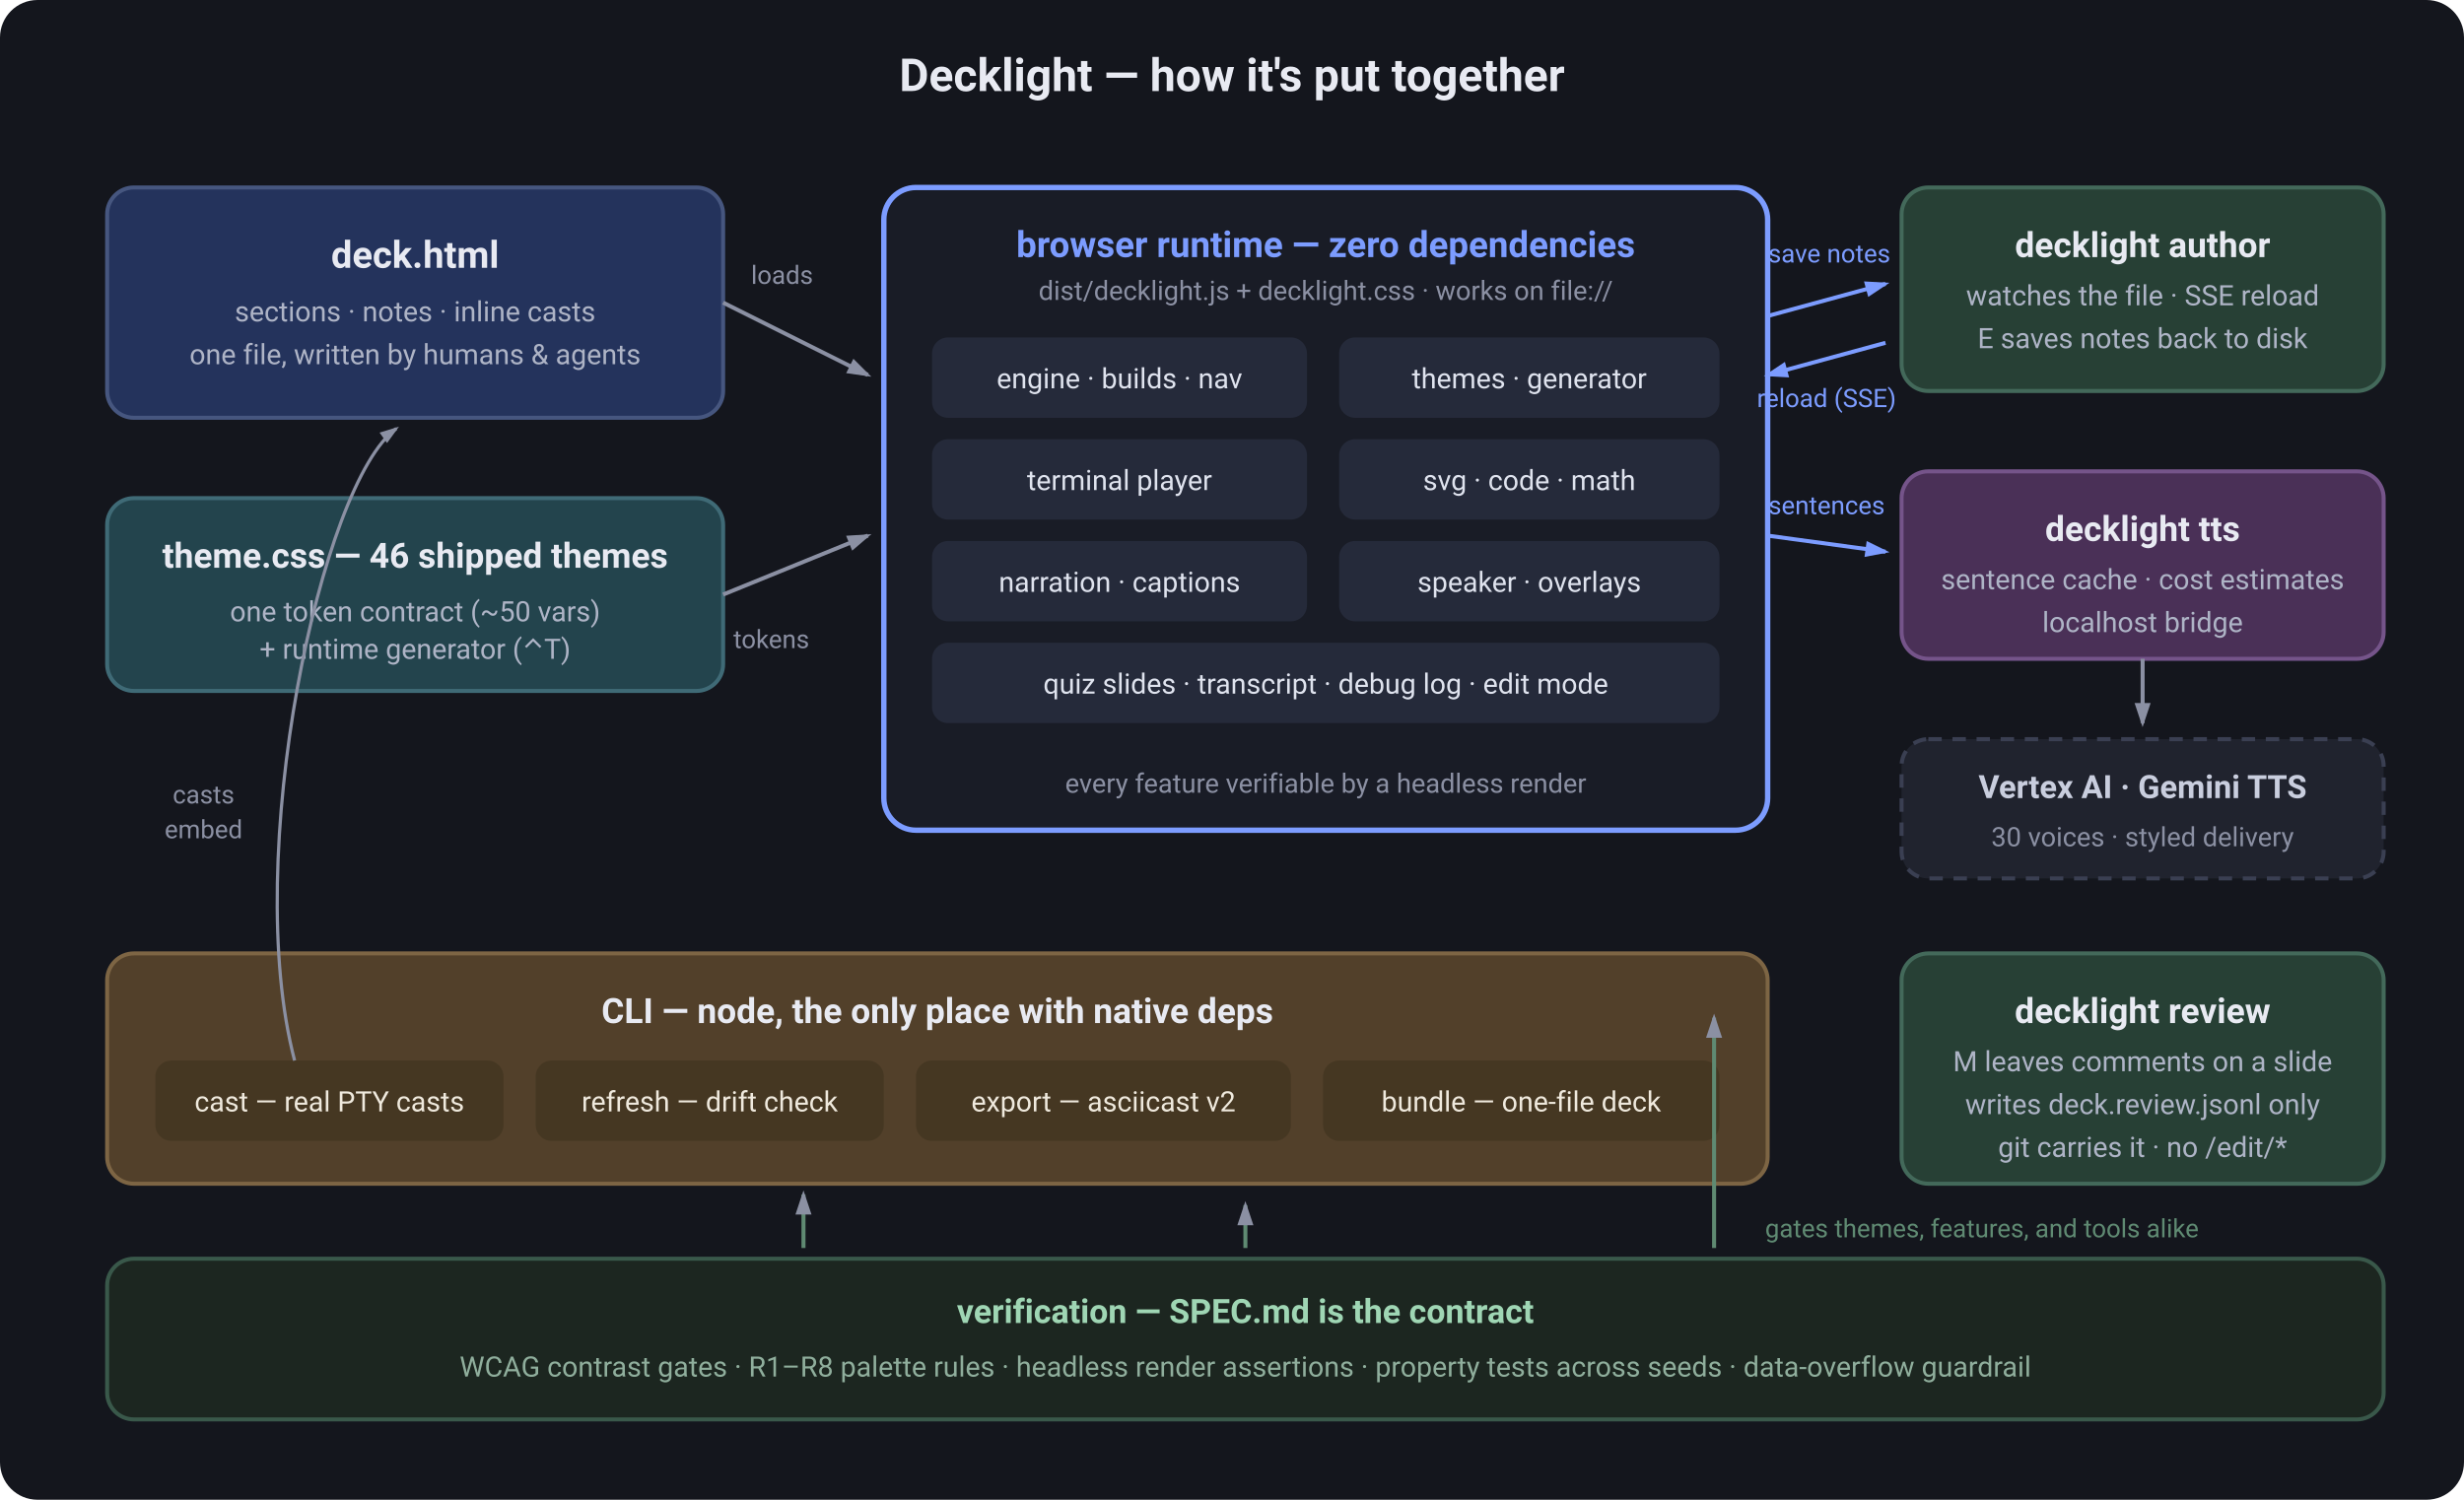
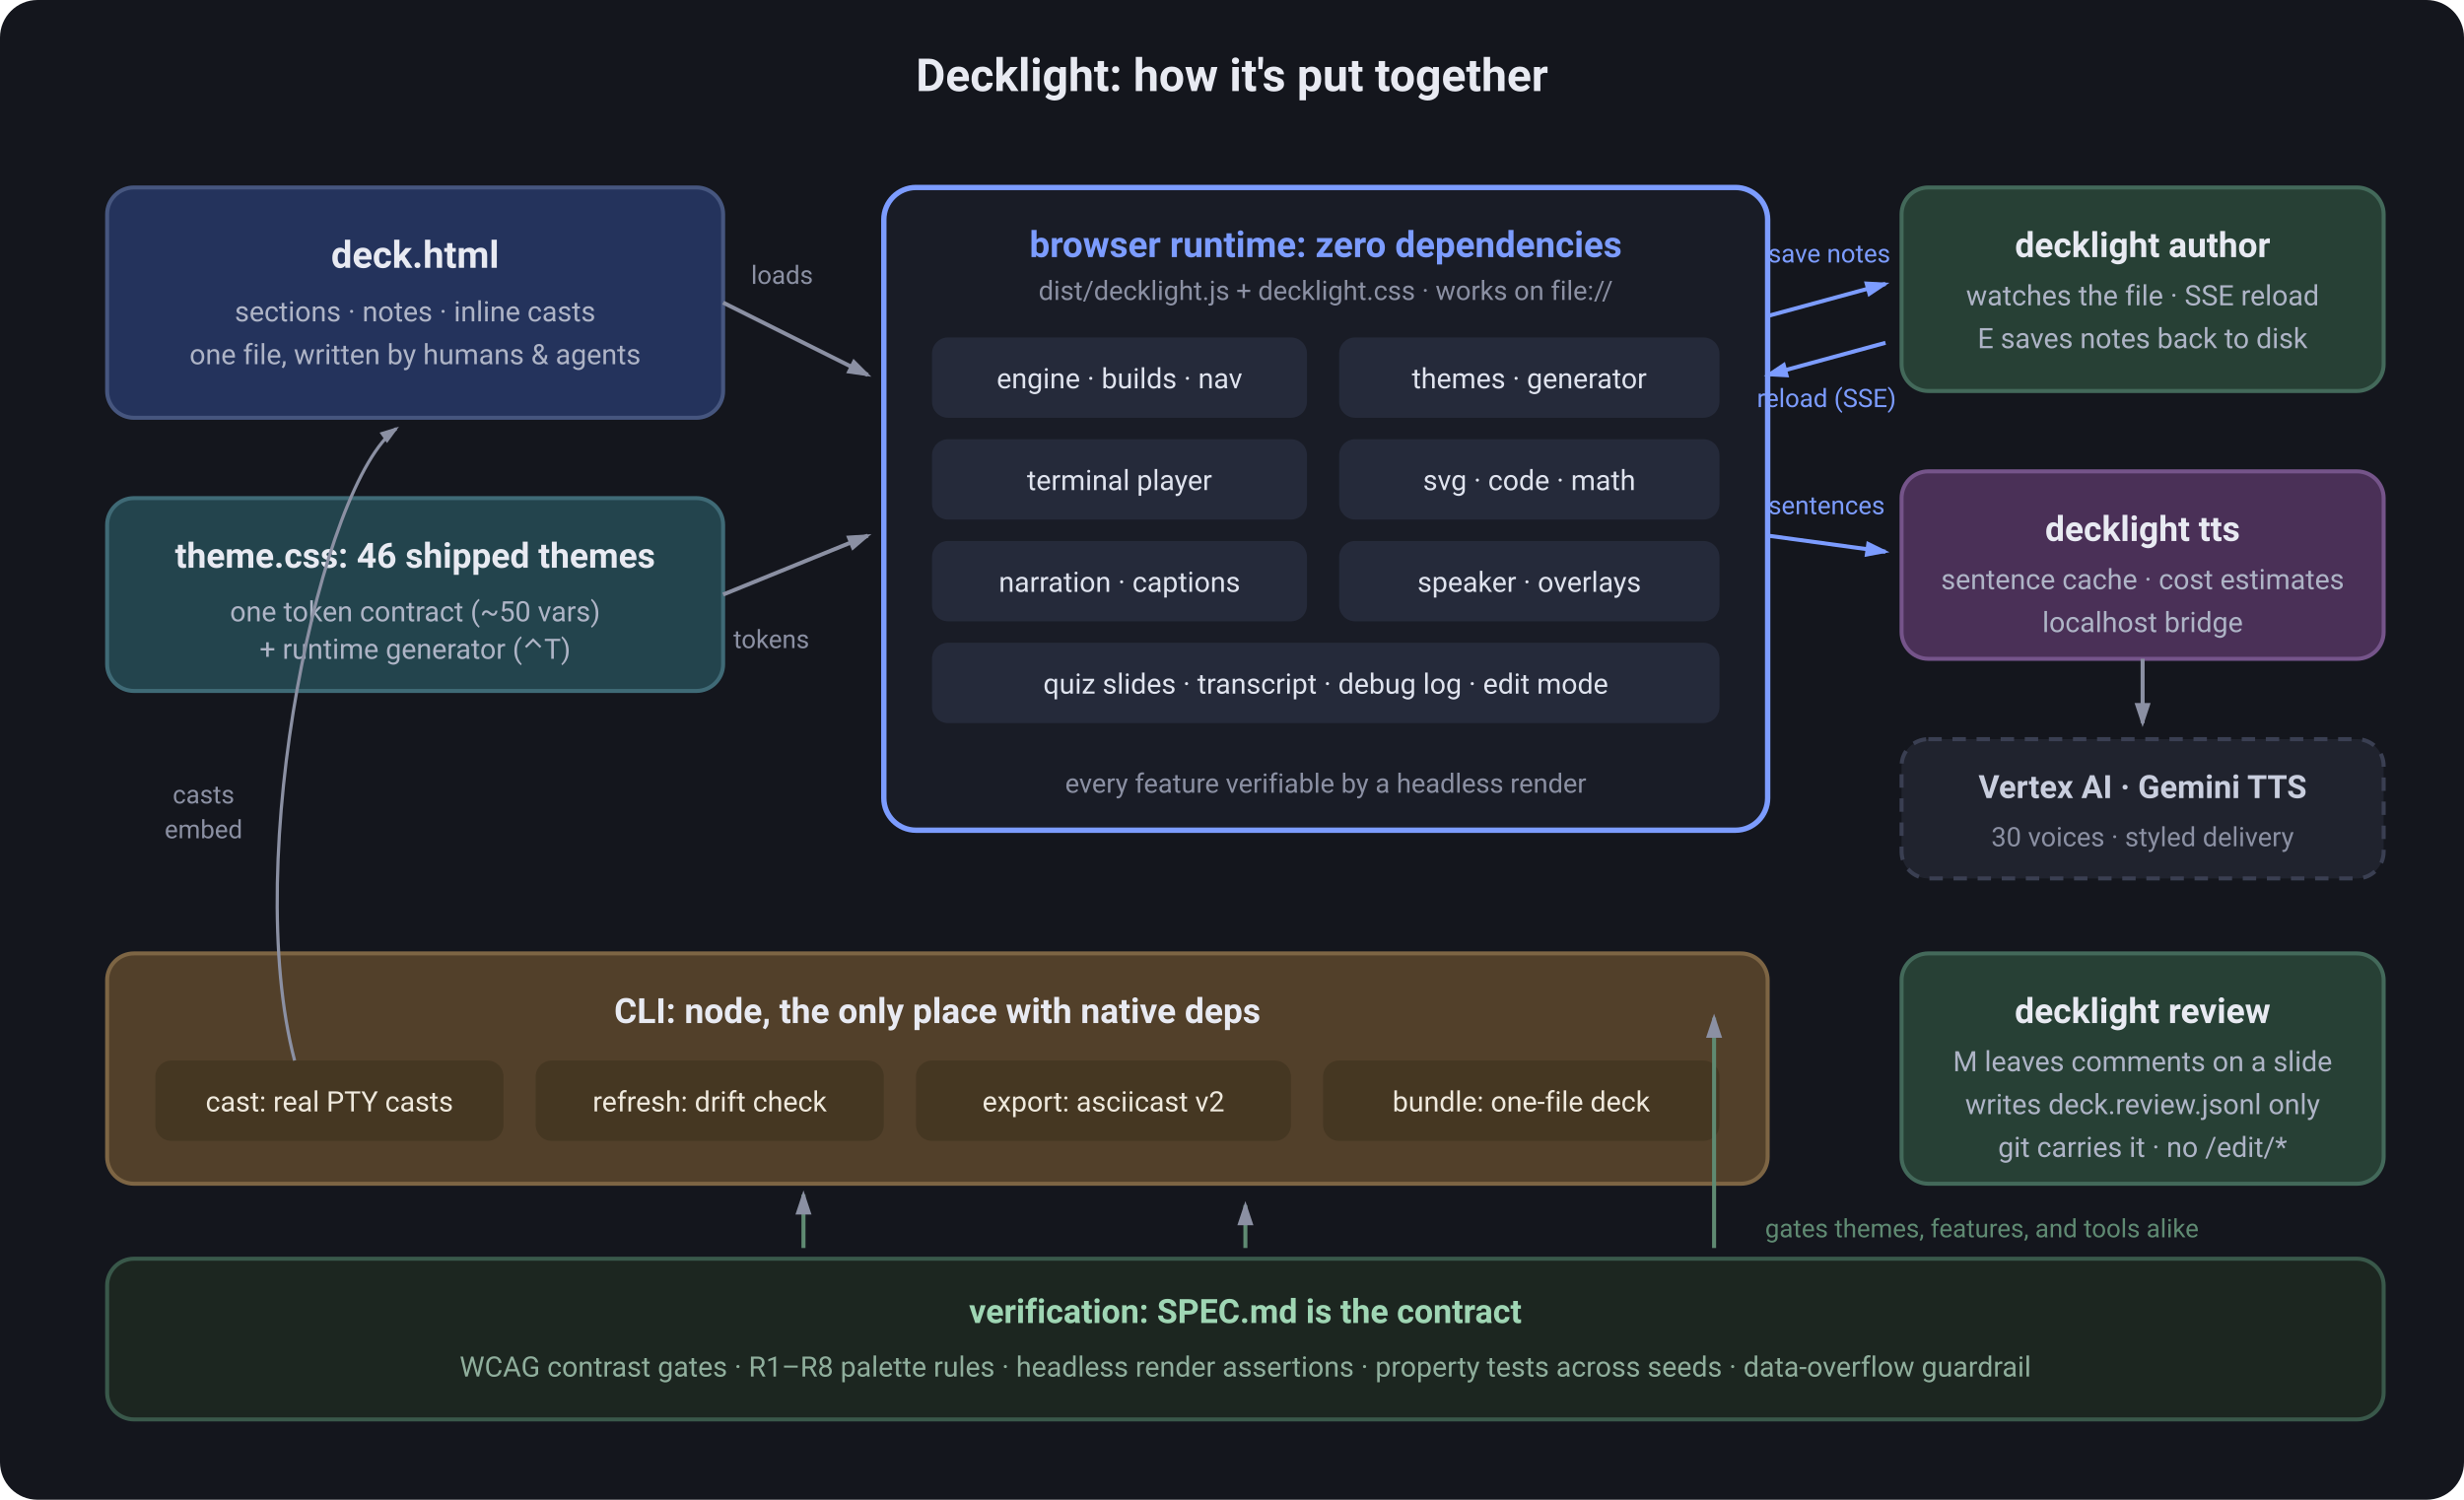
<svg xmlns="http://www.w3.org/2000/svg" viewBox="0 0 920 560" font-family="-apple-system, 'Segoe UI', Roboto, Helvetica, sans-serif">
  <defs>
    <marker id="arr" markerWidth="6" markerHeight="4" refX="5" refY="2" orient="auto">
      <polygon points="0 0, 6 2, 0 4" fill="#8b90a3" />
    </marker>
    <marker id="arrb" markerWidth="6" markerHeight="4" refX="5" refY="2" orient="auto">
      <polygon points="0 0, 6 2, 0 4" fill="#7c9cff" />
    </marker>
  </defs>
  <rect x="0" y="0" width="920" height="560" rx="14" fill="#14161d" />
-   <text x="460" y="34" text-anchor="middle" font-size="17" font-weight="700" fill="#e8eaf2">Decklight — how it's put together</text>
+   <text x="460" y="34" text-anchor="middle" font-size="17" font-weight="700" fill="#e8eaf2">Decklight: how it's put together</text>
  <rect x="40" y="70" width="230" height="86" rx="10" fill="#24335c" stroke="#46567f" stroke-width="1.5" />
  <text x="155" y="100" text-anchor="middle" font-size="14" font-weight="700" fill="#e8eaf2">deck.html</text>
  <text x="155" y="120" text-anchor="middle" font-size="10.5" fill="#aeb4c6">sections · notes · inline casts</text>
  <text x="155" y="136" text-anchor="middle" font-size="10.5" fill="#aeb4c6">one file, written by humans &amp; agents</text>
  <rect x="40" y="186" width="230" height="72" rx="10" fill="#23444d" stroke="#3f6a76" stroke-width="1.5" />
-   <text x="155" y="212" text-anchor="middle" font-size="13" font-weight="700" fill="#e8eaf2">theme.css — 46 shipped themes</text>
+   <text x="155" y="212" text-anchor="middle" font-size="13" font-weight="700" fill="#e8eaf2">theme.css: 46 shipped themes</text>
  <text x="155" y="232" text-anchor="middle" font-size="10.5" fill="#aeb4c6">one token contract (~50 vars)</text>
  <text x="155" y="246" text-anchor="middle" font-size="10.5" fill="#aeb4c6">+ runtime generator (⌃T)</text>
  <rect x="330" y="70" width="330" height="240" rx="12" fill="#191c26" stroke="#7c9cff" stroke-width="2" />
-   <text x="495" y="96" text-anchor="middle" font-size="13.5" font-weight="700" fill="#7c9cff">browser runtime — zero dependencies</text>
+   <text x="495" y="96" text-anchor="middle" font-size="13.5" font-weight="700" fill="#7c9cff">browser runtime: zero dependencies</text>
  <text x="495" y="112" text-anchor="middle" font-size="10" fill="#8b90a3">dist/decklight.js + decklight.css · works on file://</text>
  <g font-size="10.5" fill="#dfe3ee">
    <rect x="348" y="126" width="140" height="30" rx="6" fill="#252a3a" />
    <text x="418" y="145" text-anchor="middle">engine · builds · nav</text>
    <rect x="500" y="126" width="142" height="30" rx="6" fill="#252a3a" />
    <text x="571" y="145" text-anchor="middle">themes · generator</text>
    <rect x="348" y="164" width="140" height="30" rx="6" fill="#252a3a" />
    <text x="418" y="183" text-anchor="middle">terminal player</text>
    <rect x="500" y="164" width="142" height="30" rx="6" fill="#252a3a" />
    <text x="571" y="183" text-anchor="middle">svg · code · math</text>
    <rect x="348" y="202" width="140" height="30" rx="6" fill="#252a3a" />
    <text x="418" y="221" text-anchor="middle">narration · captions</text>
    <rect x="500" y="202" width="142" height="30" rx="6" fill="#252a3a" />
    <text x="571" y="221" text-anchor="middle">speaker · overlays</text>
    <rect x="348" y="240" width="294" height="30" rx="6" fill="#252a3a" />
    <text x="495" y="259" text-anchor="middle">quiz slides · transcript · debug log · edit mode</text>
  </g>
  <text x="495" y="296" text-anchor="middle" font-size="10" fill="#8b90a3">every feature verifiable by a headless render</text>
  <rect x="710" y="70" width="180" height="76" rx="10" fill="#274035" stroke="#43695a" stroke-width="1.5" />
  <text x="800" y="96" text-anchor="middle" font-size="13" font-weight="700" fill="#e8eaf2">decklight author</text>
  <text x="800" y="114" text-anchor="middle" font-size="10.5" fill="#aeb4c6">watches the file · SSE reload</text>
  <text x="800" y="130" text-anchor="middle" font-size="10.5" fill="#aeb4c6">E saves notes back to disk</text>
  <rect x="710" y="176" width="180" height="70" rx="10" fill="#4a3057" stroke="#75548a" stroke-width="1.5" />
  <text x="800" y="202" text-anchor="middle" font-size="13" font-weight="700" fill="#e8eaf2">decklight tts</text>
  <text x="800" y="220" text-anchor="middle" font-size="10.5" fill="#aeb4c6">sentence cache · cost estimates</text>
  <text x="800" y="236" text-anchor="middle" font-size="10.5" fill="#aeb4c6">localhost bridge</text>
  <rect x="710" y="276" width="180" height="52" rx="10" fill="#20232e" stroke="#3a3f52" stroke-width="1.5" stroke-dasharray="5 4" />
  <text x="800" y="298" text-anchor="middle" font-size="12" font-weight="700" fill="#c9cede">Vertex AI · Gemini TTS</text>
  <text x="800" y="316" text-anchor="middle" font-size="10" fill="#8b90a3">30 voices · styled delivery</text>
  <rect x="40" y="356" width="620" height="86" rx="10" fill="#52402a" stroke="#7d6544" stroke-width="1.5" />
-   <text x="350" y="382" text-anchor="middle" font-size="13" font-weight="700" fill="#e8eaf2">CLI — node, the only place with native deps</text>
+   <text x="350" y="382" text-anchor="middle" font-size="13" font-weight="700" fill="#e8eaf2">CLI: node, the only place with native deps</text>
  <g font-size="10.5" fill="#efe9dd">
    <rect x="58" y="396" width="130" height="30" rx="6" fill="#453722" />
-     <text x="123" y="415" text-anchor="middle">cast — real PTY casts</text>
+     <text x="123" y="415" text-anchor="middle">cast: real PTY casts</text>
    <rect x="200" y="396" width="130" height="30" rx="6" fill="#453722" />
-     <text x="265" y="415" text-anchor="middle">refresh — drift check</text>
+     <text x="265" y="415" text-anchor="middle">refresh: drift check</text>
    <rect x="342" y="396" width="140" height="30" rx="6" fill="#453722" />
-     <text x="412" y="415" text-anchor="middle">export — asciicast v2</text>
+     <text x="412" y="415" text-anchor="middle">export: asciicast v2</text>
    <rect x="494" y="396" width="148" height="30" rx="6" fill="#453722" />
-     <text x="568" y="415" text-anchor="middle">bundle — one-file deck</text>
+     <text x="568" y="415" text-anchor="middle">bundle: one-file deck</text>
  </g>
  <rect x="710" y="356" width="180" height="86" rx="10" fill="#274035" stroke="#43695a" stroke-width="1.5" />
  <text x="800" y="382" text-anchor="middle" font-size="13" font-weight="700" fill="#e8eaf2">decklight review</text>
  <text x="800" y="400" text-anchor="middle" font-size="10.5" fill="#aeb4c6">M leaves comments on a slide</text>
  <text x="800" y="416" text-anchor="middle" font-size="10.5" fill="#aeb4c6">writes deck.review.jsonl only</text>
  <text x="800" y="432" text-anchor="middle" font-size="10.5" fill="#aeb4c6">git carries it · no /edit/*</text>
  <rect x="40" y="470" width="850" height="60" rx="10" fill="#1c2620" stroke="#39584a" stroke-width="1.5" />
-   <text x="465" y="494" text-anchor="middle" font-size="12.5" font-weight="700" fill="#9fd6b4">verification — SPEC.md is the contract</text>
+   <text x="465" y="494" text-anchor="middle" font-size="12.5" font-weight="700" fill="#9fd6b4">verification: SPEC.md is the contract</text>
  <text x="465" y="514" text-anchor="middle" font-size="10.5" fill="#8fae9c">WCAG contrast gates · R1–R8 palette rules · headless render assertions · property tests across seeds · data-overflow guardrail</text>
  <line x1="270" y1="113" x2="324" y2="140" stroke="#8b90a3" stroke-width="1.5" marker-end="url(#arr)" />
  <line x1="270" y1="222" x2="324" y2="200" stroke="#8b90a3" stroke-width="1.5" marker-end="url(#arr)" />
  <text x="292" y="106" text-anchor="middle" font-size="9.5" fill="#8b90a3">loads</text>
  <text x="288" y="242" text-anchor="middle" font-size="9.5" fill="#8b90a3">tokens</text>
  <path d="M660 118 L704 106" stroke="#7c9cff" stroke-width="1.5" fill="none" marker-end="url(#arrb)" />
  <path d="M704 128 L660 140" stroke="#7c9cff" stroke-width="1.5" fill="none" marker-end="url(#arrb)" />
  <text x="683" y="98" text-anchor="middle" font-size="9.5" fill="#7c9cff">save notes</text>
  <text x="682" y="152" text-anchor="middle" font-size="9.5" fill="#7c9cff">reload (SSE)</text>
  <path d="M660 200 L704 206" stroke="#7c9cff" stroke-width="1.5" fill="none" marker-end="url(#arrb)" />
  <text x="682" y="192" text-anchor="middle" font-size="9.5" fill="#7c9cff">sentences</text>
  <line x1="800" y1="246" x2="800" y2="270" stroke="#8b90a3" stroke-width="1.5" marker-end="url(#arr)" />
  <path d="M110 396 C90 320, 120 180, 148 160" stroke="#8b90a3" stroke-width="1.2" fill="none" marker-end="url(#arr)" />
  <text x="76" y="300" text-anchor="middle" font-size="9.5" fill="#8b90a3">casts</text>
  <text x="76" y="313" text-anchor="middle" font-size="9.5" fill="#8b90a3">embed</text>
  <line x1="465" y1="466" x2="465" y2="450" stroke="#5f8a72" stroke-width="1.5" marker-end="url(#arr)" />
  <line x1="300" y1="466" x2="300" y2="446" stroke="#5f8a72" stroke-width="1.5" marker-end="url(#arr)" />
  <line x1="640" y1="466" x2="640" y2="380" stroke="#5f8a72" stroke-width="1.5" marker-end="url(#arr)" />
  <text x="740" y="462" text-anchor="middle" font-size="9.5" fill="#5f8a72">gates themes, features, and tools alike</text>
</svg>
